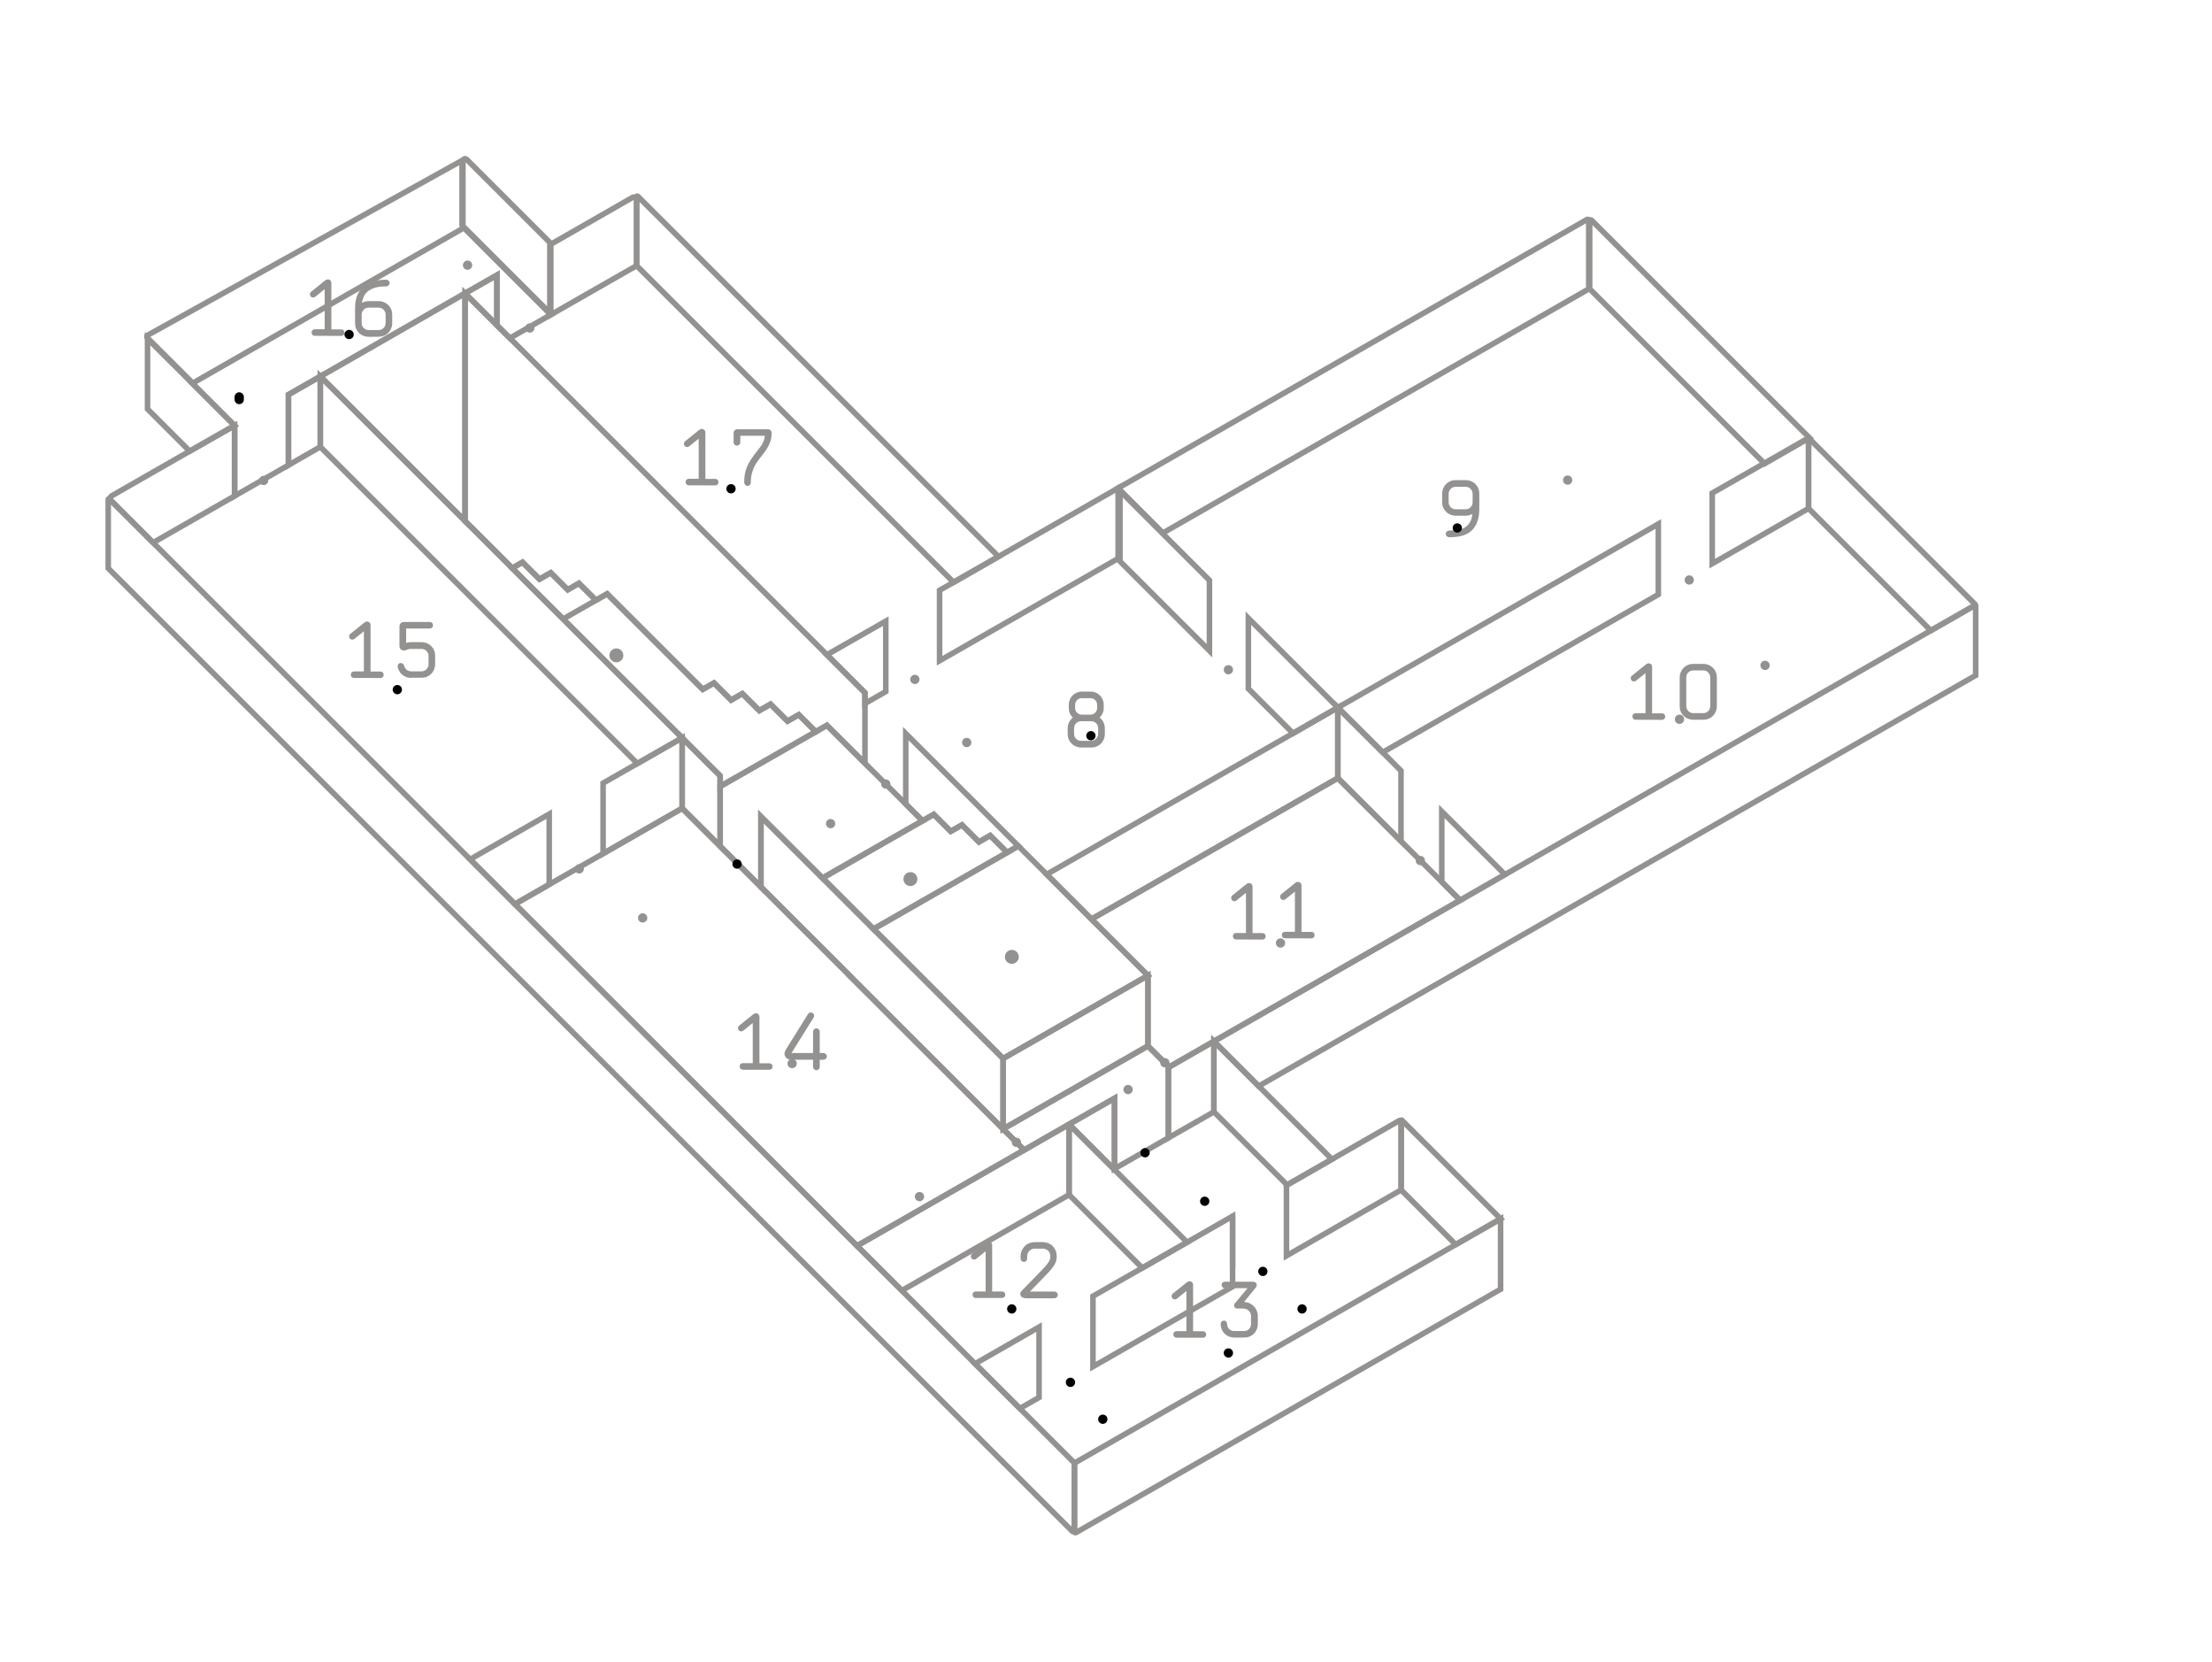
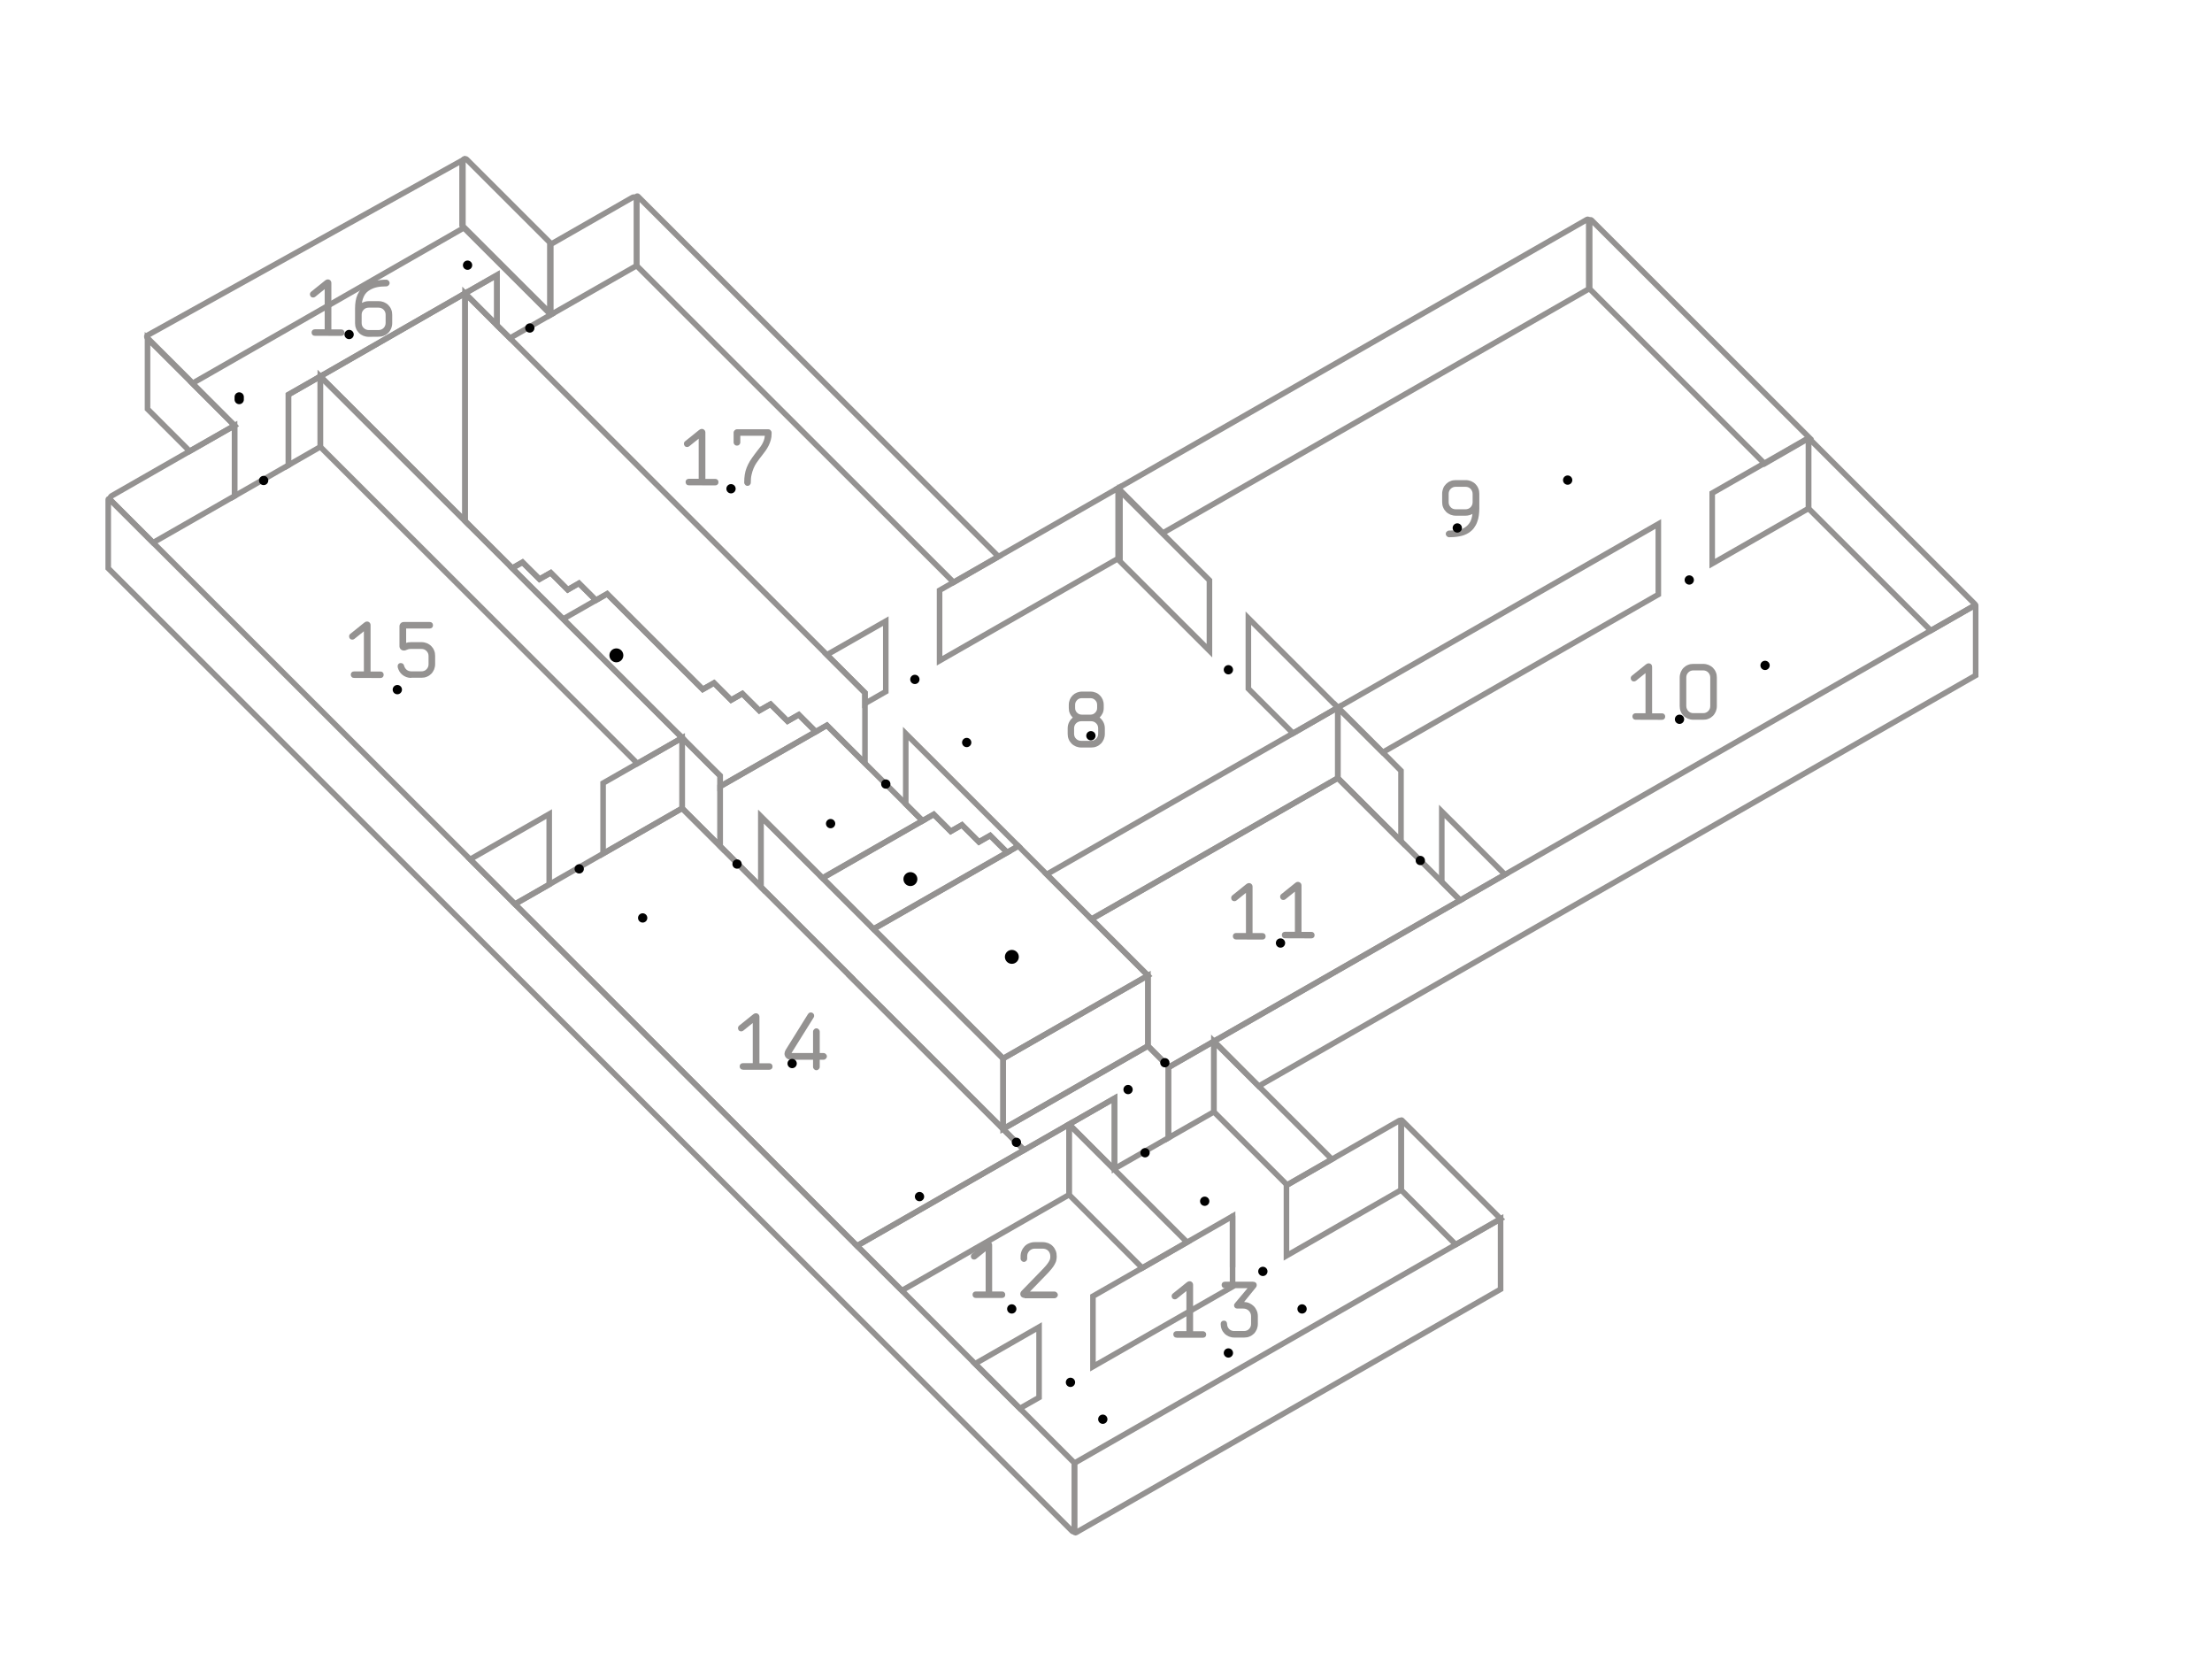
<svg xmlns="http://www.w3.org/2000/svg" version="1.1" id="Layer_1" x="0px" y="0px" viewBox="0 0 2381.1 1788.2" style="enable-background:new 0 0 2381.1 1788.2;" xml:space="preserve">
  <style type="text/css">
	.st0{fill:none;}
	.st1{fill:none;stroke:#949291;stroke-width:6;stroke-linecap:round;stroke-miterlimit:10;}
	.st2{fill:#949291;}
</style>
  <line class="st0" x1="123.6" y1="309" x2="171.9" y2="196.3" />
  <g>
    <polygon class="st1" points="1258.4,1148.4 1235.7,1125.7 1235.7,1049.9 1174.9,989.2 1440.1,837.4 1571.8,968.9 1306.7,1120.7     " />
    <polygon class="st1" points="922.5,1340.8 554.3,973 734.3,869.9 915.9,1051.2 915.7,1051.3 1102.4,1237.7  " />
    <polygon class="st1" points="1199.7,1257.8 1199.7,1182 1150.8,1210 1102.4,1237.7 1079.8,1215 1235.7,1125.7 1258.4,1148.4    1257.7,1148.8 1257.7,1224.6  " />
    <polygon class="st1" points="207.1,412.6 499.3,245.2 592.9,338.7 548.9,363.9 534.9,350 534.9,296.1 500.6,315.7 344.8,405.1    310.5,424.7 310.5,500.6 252.5,533.8 252.5,458  " />
    <polygon class="st1" points="819.1,954.6 818.9,954.4 775.2,910.7 775.2,846.4 878.1,787.5 890.1,780.6 993.1,883.4 885.5,945    819.1,878.8  " />
    <polygon class="st1" points="1079.8,1215 819.1,954.6 819.1,878.8 1079.8,1139.2  " />
    <polygon class="st1" points="1571.8,968.9 1552,949.1 1552,873.3 1620,941.2  " />
    <polygon class="st1" points="734.3,869.9 649.2,918.7 649.2,842.8 686.1,821.7 734.3,794.1  " />
    <polygon class="st1" points="1440.1,837.4 1174.9,989.2 1126.7,941 1391.9,789.2 1440.1,761.5  " />
    <polygon class="st1" points="1440.1,837.4 1440.1,761.5 1488.4,809.7 1508.1,829.5 1508.1,905.3  " />
    <polygon class="st1" points="734.3,869.9 734.3,794.1 745.9,805.7 764.2,824 775.2,834.9 775.2,846.4 775.2,894.3 775.2,910.7  " />
    <polygon class="st1" points="1257.7,1148.8 1306.7,1120.7 1306.7,1196.6 1257.7,1224.6  " />
    <polygon class="st1" points="1306.7,1196.6 1306.7,1120.7 1354.9,1168.9 1433.7,1247.6 1385.5,1275.3  " />
    <path class="st1" d="M2078.4,678.6l-131.6-131.4v-75.9l179.2,179c0.4,0.4,0.3,1-0.2,1.2L2078.4,678.6z" />
    <path class="st1" d="M1946.8,547.2l-103.7,59.4v-75.9l55.4-31.7l47.6-27.3c0.3-0.2,0.7,0,0.7,0.4V547.2z" />
    <path class="st1" d="M1354.9,1168.9l-48.2-48.2L2126,651.4c0.3-0.2,0.7,0,0.7,0.4v75.1L1354.9,1168.9z" />
    <path class="st1" d="M1615.3,1387.5l-457.1,261.9c-0.7,0.4-1.6-0.1-1.6-0.9v-73.9l458.7-262.8V1387.5z" />
    <path class="st1" d="M1154.3,1648L116.5,611.6v-74c0-0.7,0.8-1,1.3-0.5l1038.8,1037.4v72.6   C1156.6,1648.3,1155.2,1648.9,1154.3,1648z" />
    <path class="st1" d="M158.8,440.2v-75.8l0,0l48.3,48.2l45.4,45.4l-48.3,27.6L158.8,440.2z" />
    <polygon class="st1" points="1118.5,1504 1097.8,1515.8 1049.6,1467.7 1118.5,1428.2  " />
    <path class="st1" d="M1567,1339.4l-58.7-58.7v-74.8c0-0.4,0.4-0.6,0.7-0.3l106.3,106.1L1567,1339.4z" />
    <path class="st1" d="M1384.8,1351.5v-75.8l0.7-0.4l120.8-69.3c0.9-0.5,2,0.1,2,1.1v73.5L1384.8,1351.5z" />
    <path class="st1" d="M1203.6,525.3l504.8-289.1c0.8-0.5,1.8,0.1,1.8,1.1V311l-458.4,262.6L1203.6,525.3z" />
    <path class="st1" d="M1899.5,499l-188.3-188.1v-73.2c0-1,1.2-1.5,1.9-0.8l234.7,234.3L1899.5,499z" />
    <polygon class="st1" points="1440.1,761.5 1785.1,563.9 1785.1,639.8 1488.4,809.7  " />
    <polygon class="st1" points="500.6,560.7 393,453.2 344.8,405.1 500.6,315.7  " />
    <polygon class="st1" points="931.1,821.4 920.6,811 890.1,780.6 878.1,787.5 859.8,769.2 847.7,776.1 829.4,757.9 817.4,764.8    799.1,746.5 787,753.4 768.6,735 756.5,741.9 653.6,639.1 641.5,646 623.2,627.7 611.2,634.7 592.9,616.4 580.8,623.3 562.5,605.1    551.4,611.4 500.6,560.7 500.6,315.7 534.9,350 548.9,363.9 931.1,745.6  " />
    <path class="st1" d="M686.6,211.3L1074.8,599l-48.3,27.7L685.3,285.9v-74.1C685.3,211.1,686.1,210.8,686.6,211.3z" />
    <polygon class="st1" points="890.1,704.7 953.5,668.5 953.5,744.3 931.1,757.1 931.1,745.6  " />
    <path class="st1" d="M685.3,215.1v70.8l-92.4,52.8v-75.8l88-50.4C682.9,211.4,685.3,212.8,685.3,215.1z" />
    <polygon class="st1" points="1391.9,789.2 1343.8,741.2 1343.8,665.3 1440.1,761.5  " />
    <polygon class="st1" points="1205.6,604.1 1205.6,528.3 1253.8,576.5 1301.9,624.5 1301.9,700.3  " />
    <polygon class="st1" points="1011.4,711.1 1011.4,635.3 1203.6,525.3 1203.6,601.1  " />
    <path class="st1" d="M252.5,458v75.8L164.8,584l-45.2-45.2c-1.5-1.5-1.2-4.1,0.7-5.2l84-48.1L252.5,458z" />
    <polygon class="st1" points="344.8,480.9 310.5,500.6 310.5,424.7 344.8,405.1  " />
    <polygon class="st1" points="506.1,924.8 591.2,876.1 591.2,951.9 554.3,973  " />
    <polygon class="st1" points="344.8,480.9 344.8,405.1 393,453.2 500.6,560.7 551.4,611.4 569.7,629.7 588,647.9 606.3,666.2    636.8,696.7 709.2,769 727.7,787.5 734.3,794.1 686.1,821.7  " />
    <polygon class="st1" points="922.5,1340.8 1150.8,1210 1150.8,1285.8 970.8,1388.9  " />
    <polygon class="st1" points="534.9,296.1 534.9,350 500.6,315.7  " />
    <polygon class="st1" points="1199.7,1182 1199.7,1257.8 1199,1258.2 1150.8,1210  " />
    <polygon class="st1" points="1176.5,1470.8 1176.5,1395 1326.8,1308.9 1326.8,1384.7  " />
    <path class="st1" d="M1150.8,1285.8v-74.2c0-0.6,0.7-0.9,1.1-0.5l47.1,47.1l78.8,78.7l-48.2,27.7L1150.8,1285.8z" />
    <polygon class="st1" points="993.1,883.4 975,865.3 975,789.5 1096.2,910.5 1084.1,917.4 1065.8,899.2 1053.8,906.1 1035.5,887.8    1023.4,894.7 1005.2,876.5  " />
    <polygon class="st1" points="1079.8,1139.2 940.3,999.8 1096.2,910.5 1235.7,1049.9  " />
    <polygon class="st1" points="1079.8,1139.2 1235.7,1049.9 1235.7,1125.7 1079.8,1215  " />
    <path class="st1" d="M775.2,846.4v-11.5l-11-10.9l-18.3-18.3l-11.6-11.6l-6.6-6.6l-18.5-18.4l-103-102.8l-36.6-36.5l-18.3-18.3   l11.1-6.4l18.3,18.2l12.1-6.9l18.3,18.3l12.1-6.9l18.3,18.2l-35.3,20.2l47.3-27.1l103,102.8l12.1-6.9l18.4,18.4l12.1-6.9l18.3,18.2   l12.1-6.9l18.3,18.3l12.1-6.9l18.3,18.3L775.2,846.4z M940.3,999.8L922,981.5l-18.3-18.3l-18.3-18.3L993,883.3l12.1-6.9l18.3,18.3   l12.1-6.9l18.3,18.3l12.1-6.9l18.3,18.3L940.3,999.8z" />
    <path class="st2" d="M1577.6,548.1c2.1,0,4-0.8,5.4-2.2s2.2-3.3,2.2-5.4v-8.9c0-2.1-0.8-4-2.2-5.5c-1.5-1.5-3.3-2.2-5.4-2.2H1567   c-2.1,0-3.9,0.7-5.4,2.2s-2.2,3.3-2.2,5.5v8.9c0,2.1,0.8,3.9,2.2,5.4s3.3,2.2,5.4,2.2H1577.6z M1559.9,578.2   c-0.9,0-1.8-0.4-2.5-1.1c-0.7-0.7-1.1-1.5-1.1-2.5s0.3-1.8,1.1-2.5c0.7-0.7,1.5-1.1,2.5-1.1c3.2,0,6.2-0.2,9.2-0.6   c3-0.4,5.7-1.3,8-2.9c2.1-1.4,3.9-3.2,5.3-5.6c1.4-2.4,2.2-5.3,2.6-8.8c-1.1,0.6-2.3,1.1-3.5,1.4c-1.2,0.3-2.5,0.5-3.8,0.5h-10.6   c-2.1,0-4-0.4-5.8-1.1c-1.8-0.8-3.4-1.8-4.7-3.1c-1.3-1.3-2.4-2.9-3.1-4.7c-0.8-1.8-1.1-3.7-1.1-5.8v-8.9c0-2.1,0.4-4,1.1-5.8   s1.8-3.4,3.1-4.7c1.3-1.3,2.9-2.4,4.7-3.1c1.8-0.8,3.7-1.1,5.8-1.1h10.6c2.1,0,4,0.4,5.8,1.1c1.8,0.8,3.4,1.8,4.7,3.1   c1.3,1.3,2.4,2.9,3.1,4.7c0.8,1.8,1.1,3.7,1.1,5.8v15.9c0,2.4-0.2,4.9-0.5,7.3c-0.3,2.5-0.9,4.9-1.8,7.2c-0.8,2.3-2,4.5-3.5,6.5   s-3.4,3.7-5.7,5.2c-3.2,2-6.6,3.2-10.3,3.8C1567,578,1563.4,578.2,1559.9,578.2z" />
    <path class="st2" d="M1181,758.5c0-2-0.7-3.6-2.1-5s-3-2.1-5-2.1h-9.5c-2,0-3.7,0.7-5,2.1c-1.4,1.4-2.1,3.1-2.1,5v3.5   c0,2,0.7,3.7,2.1,5c1.4,1.4,3.1,2.1,5,2.1h9.5c2,0,3.6-0.7,5-2.1c1.4-1.4,2.1-3,2.1-5V758.5z M1163.9,776.2c-2.1,0-4,0.8-5.5,2.2   c-1.5,1.5-2.2,3.3-2.2,5.4v5.9c0,2.1,0.7,4,2.2,5.4c1.5,1.5,3.3,2.2,5.5,2.2h10.6c2.1,0,3.9-0.8,5.4-2.2c1.5-1.5,2.2-3.3,2.2-5.4   v-5.9c0-2.1-0.7-4-2.2-5.4c-1.5-1.5-3.3-2.2-5.4-2.2H1163.9z M1173.9,744.3c2,0,3.8,0.4,5.6,1.1s3.2,1.7,4.5,3s2.3,2.8,3,4.5   c0.7,1.8,1.1,3.6,1.1,5.6v3.5c0,2.1-0.4,4-1.2,5.7c-0.8,1.7-1.9,3.2-3.2,4.5c1.7,1.4,3.1,3.1,4.1,5.1s1.5,4.2,1.5,6.6v5.9   c0,2.1-0.4,4-1.1,5.8c-0.8,1.8-1.8,3.4-3.1,4.7c-1.3,1.3-2.9,2.4-4.7,3.1c-1.8,0.8-3.7,1.1-5.8,1.1H1164c-2.1,0-4-0.4-5.8-1.1   c-1.8-0.8-3.4-1.8-4.7-3.1c-1.3-1.3-2.4-2.9-3.1-4.7c-0.8-1.8-1.1-3.7-1.1-5.8v-5.9c0-2.4,0.5-4.6,1.5-6.6s2.3-3.7,4-5   c-1.3-1.3-2.4-2.8-3.2-4.6c-0.8-1.7-1.1-3.7-1.1-5.7v-3.5c0-2,0.4-3.8,1.1-5.6c0.7-1.7,1.7-3.2,3-4.5s2.8-2.3,4.5-3   s3.6-1.1,5.6-1.1H1173.9z" />
    <path class="st2" d="M381.1,729.6c-1,0-1.9-0.3-2.5-1c-0.7-0.7-1-1.5-1-2.5s0.3-1.9,1-2.5c0.7-0.7,1.5-1,2.5-1h10.6v-43.2   l-10.2,8.2c-0.7,0.5-1.4,0.8-2.2,0.8c-1,0-1.9-0.3-2.5-1c-0.7-0.7-1-1.5-1-2.5c0-1.1,0.4-2.1,1.4-2.8l14.9-12   c0.2-0.2,0.6-0.4,1.1-0.7s1.1-0.5,1.9-0.5c1.1,0,2,0.4,2.7,1.1s1.1,1.7,1.1,2.8v49.9h10.6c1,0,1.9,0.3,2.5,1c0.7,0.7,1,1.5,1,2.5   s-0.3,1.8-1,2.5s-1.5,1-2.5,1L381.1,729.6L381.1,729.6z" />
    <path class="st2" d="M442.6,729.6c-1.8,0-3.5-0.3-5.1-0.9c-1.6-0.6-3.1-1.4-4.3-2.4c-1.3-1-2.3-2.2-3.2-3.6   c-0.8-1.4-1.4-2.8-1.8-4.3c-0.3-1.5-0.1-2.6,0.5-3.5s1.6-1.3,2.7-1.3c1,0,1.8,0.3,2.4,0.8s1,1.2,1.2,2.1c0.5,1.7,1.4,3.2,2.7,4.3   c1.4,1.1,3,1.7,4.9,1.7h11.1c2.1,0,4-0.7,5.4-2.2c1.5-1.5,2.2-3.3,2.2-5.4V706c0-2.1-0.7-3.9-2.2-5.4s-3.3-2.2-5.4-2.2h-11.2   c-1.2,0-2.2,0.1-2.9,0.3c-0.7,0.2-1.3,0.4-1.9,0.7c-0.4,0.2-0.8,0.3-1.3,0.5s-1,0.2-1.6,0.2c-1.3,0-2.5-0.4-3.4-1.3s-1.4-2-1.4-3.4   v-21.3c0-1.4,0.5-2.5,1.4-3.4s2-1.3,3.4-1.3h27.8c1,0,1.9,0.3,2.5,1c0.7,0.7,1,1.5,1,2.5s-0.3,1.9-1,2.5c-0.7,0.7-1.5,1-2.5,1   h-25.4v15.5c0.6-0.2,1.4-0.4,2.3-0.6c0.9-0.1,1.9-0.2,3-0.2h11.2c2.1,0,4,0.4,5.8,1.1c1.8,0.8,3.4,1.8,4.7,3.1s2.4,2.9,3.1,4.7   c0.8,1.8,1.1,3.7,1.1,5.8v8.9c0,2.1-0.4,4-1.1,5.8c-0.8,1.8-1.8,3.4-3.1,4.7s-2.9,2.4-4.7,3.1c-1.8,0.8-3.7,1.1-5.8,1.1h-11.1   L442.6,729.6L442.6,729.6z" />
    <path class="st2" d="M741.5,522.3c-1,0-1.9-0.3-2.5-1c-0.7-0.7-1-1.5-1-2.5s0.3-1.9,1-2.5c0.7-0.7,1.5-1,2.5-1h10.6v-43.2   l-10.2,8.2c-0.7,0.5-1.4,0.8-2.2,0.8c-1,0-1.9-0.3-2.5-1c-0.7-0.7-1-1.5-1-2.5c0-1.1,0.4-2.1,1.4-2.8l14.9-12   c0.2-0.2,0.6-0.4,1.1-0.7c0.5-0.3,1.1-0.5,1.9-0.5c1.1,0,2,0.4,2.7,1.1s1.1,1.7,1.1,2.8v49.9h10.6c1,0,1.9,0.3,2.5,1   c0.7,0.7,1,1.5,1,2.5s-0.3,1.8-1,2.5s-1.5,1-2.5,1L741.5,522.3L741.5,522.3L741.5,522.3z" />
    <path class="st2" d="M804.7,522.9c-1,0-1.8-0.3-2.5-1.1c-0.7-0.7-1.1-1.5-1.1-2.5c0-3.1,0.2-5.9,0.6-8.5c0.4-2.6,1.1-5.1,2-7.4   c0.9-2.4,2.1-4.7,3.5-7.1c1.4-2.3,3.2-4.8,5.2-7.5l2.2-2.9c0.9-1.2,1.8-2.4,2.8-3.6s1.9-2.5,2.7-3.8c0.8-1.4,1.5-2.8,2.1-4.4   c0.6-1.5,0.9-3.2,1.1-5.1h-26.4v7.1c0,1-0.4,1.8-1.1,2.5c-0.7,0.7-1.5,1-2.5,1s-1.8-0.3-2.5-1s-1.1-1.5-1.1-2.5v-10.5   c0-1,0.4-1.8,1.1-2.5c0.7-0.7,1.5-1.1,2.5-1.1H827c1,0,1.8,0.3,2.5,1.1c0.7,0.7,1.1,1.5,1.1,2.5v1.2c0,2.5-0.3,4.8-0.9,6.8   c-0.6,2.1-1.4,4.1-2.3,6c-1,1.9-2.1,3.8-3.3,5.5c-1.3,1.8-2.6,3.5-4,5.3l-2.2,2.8c-1.2,1.6-2.4,3.2-3.6,5c-1.2,1.7-2.2,3.7-3.1,5.8   c-0.9,2.1-1.6,4.4-2.2,7c-0.6,2.5-0.8,5.4-0.8,8.4c0,1-0.4,1.8-1.1,2.5C806.5,522.6,805.6,522.9,804.7,522.9z" />
    <path class="st2" d="M1760.7,774.6c-1,0-1.9-0.3-2.5-1c-0.7-0.7-1-1.5-1-2.5s0.3-1.9,1-2.5c0.7-0.7,1.5-1,2.5-1h10.6v-43.2   l-10.2,8.2c-0.7,0.5-1.4,0.8-2.2,0.8c-1,0-1.9-0.3-2.5-1c-0.7-0.7-1-1.5-1-2.5c0-1.1,0.4-2,1.4-2.8l14.9-12   c0.2-0.2,0.6-0.4,1.1-0.7s1.1-0.5,1.9-0.5c1.1,0,2,0.4,2.7,1.1c0.7,0.7,1,1.7,1,2.8v49.9h10.6c1,0,1.9,0.3,2.5,1   c0.7,0.7,1,1.5,1,2.5s-0.3,1.8-1,2.5s-1.5,1-2.5,1L1760.7,774.6L1760.7,774.6z" />
    <path class="st2" d="M1833.4,767.5c2.1,0,3.9-0.7,5.4-2.2s2.2-3.3,2.2-5.5v-30.7c0-2.1-0.8-3.9-2.2-5.4c-1.5-1.5-3.3-2.2-5.4-2.2   h-10.6c-2.1,0-3.9,0.7-5.4,2.2s-2.2,3.3-2.2,5.4v30.7c0,2.1,0.8,4,2.2,5.5c1.5,1.5,3.3,2.2,5.4,2.2H1833.4z M1822.8,774.6   c-2.1,0-4-0.4-5.8-1.1c-1.8-0.8-3.4-1.8-4.7-3.1c-1.3-1.3-2.4-2.9-3.1-4.7c-0.8-1.8-1.1-3.7-1.1-5.8v-30.7c0-2.1,0.4-4,1.1-5.8   c0.8-1.8,1.8-3.4,3.1-4.7c1.3-1.3,2.9-2.4,4.7-3.1c1.8-0.8,3.7-1.1,5.8-1.1h10.6c2.1,0,4,0.4,5.8,1.1c1.8,0.8,3.4,1.8,4.7,3.1   c1.3,1.3,2.4,2.9,3.1,4.7c0.8,1.8,1.1,3.7,1.1,5.8v30.7c0,2.1-0.4,4-1.1,5.8c-0.8,1.8-1.8,3.4-3.1,4.7c-1.3,1.3-2.9,2.4-4.7,3.1   c-1.8,0.8-3.7,1.1-5.8,1.1H1822.8z" />
    <path class="st2" d="M1050.4,1396.9c-1,0-1.8-0.3-2.5-1s-1-1.5-1-2.5s0.3-1.9,1-2.5c0.7-0.7,1.5-1,2.5-1h10.6v-43.3l-10.2,8.2   c-0.7,0.5-1.4,0.8-2.2,0.8c-1,0-1.9-0.3-2.5-1c-0.7-0.7-1-1.5-1-2.5c0-1.1,0.4-2.1,1.3-2.8l14.9-12c0.2-0.2,0.6-0.4,1-0.7   c0.5-0.3,1.1-0.5,1.9-0.5c1.1,0,2,0.4,2.7,1.1s1.1,1.7,1.1,2.8v49.9h10.6c1,0,1.9,0.3,2.5,1c0.7,0.7,1,1.5,1,2.5s-0.3,1.9-1,2.5   c-0.7,0.7-1.5,1-2.5,1H1050.4z" />
    <path class="st2" d="M1103,1396.9c-1,0-1.9-0.2-2.7-0.7c-0.8-0.5-1.4-1.1-1.7-2c-0.7-1.8-0.3-3.5,1.2-5l21.3-21.9   c2.1-2.2,3.9-4.1,5.2-5.7c1.3-1.6,2.4-3.1,3-4.3c0.6-1,0.9-1.9,1.1-2.7s0.2-1.6,0.2-2.5c0-2.5-0.8-4.5-2.3-6s-3.5-2.3-6-2.3h-8.3   c-2.3,0-4.3,0.8-5.9,2.4s-2.4,3.6-2.4,5.9v2.4c0,1-0.3,1.8-1,2.5s-1.5,1.1-2.5,1.1s-1.8-0.4-2.5-1.1s-1.1-1.5-1.1-2.5v-2.4   c0-2.1,0.4-4.1,1.2-6c0.8-1.9,1.9-3.5,3.2-4.9c1.4-1.4,3-2.5,4.9-3.2c1.9-0.8,3.9-1.2,6-1.2h8.3c2.2,0,4.3,0.4,6.2,1.1   c1.9,0.8,3.5,1.8,4.8,3.2c1.4,1.4,2.4,3,3.2,4.9c0.8,1.9,1.1,4,1.1,6.2c0,1.2-0.1,2.5-0.4,3.9c-0.2,1.4-0.9,3-1.9,4.8   c-0.8,1.5-2,3.2-3.5,5s-3.4,4-5.9,6.5l-17.1,17.6h26.4c1,0,1.8,0.4,2.5,1.1s1.1,1.5,1.1,2.5s-0.4,1.8-1.1,2.5s-1.5,1.1-2.5,1.1   H1103V1396.9L1103,1396.9z" />
    <path class="st2" d="M1266.5,1439.6c-1,0-1.9-0.3-2.5-1c-0.7-0.7-1-1.5-1-2.5s0.3-1.9,1-2.5c0.7-0.7,1.5-1,2.5-1h10.6v-43.2   l-10.2,8.2c-0.7,0.5-1.4,0.8-2.2,0.8c-1,0-1.9-0.3-2.5-1c-0.7-0.7-1-1.5-1-2.5c0-1.1,0.5-2.1,1.4-2.8l14.9-12   c0.2-0.2,0.6-0.4,1.1-0.7s1.1-0.5,1.9-0.5c1.1,0,2,0.4,2.7,1.1s1.1,1.7,1.1,2.8v49.9h10.6c1,0,1.8,0.3,2.5,1s1,1.5,1,2.5   s-0.3,1.9-1,2.5c-0.7,0.7-1.5,1-2.5,1h-28.4V1439.6z" />
    <path class="st2" d="M1320.9,1424.9c0,2.1,0.8,4,2.2,5.4c1.5,1.5,3.3,2.2,5.4,2.2h10.6c2.1,0,4-0.7,5.4-2.2   c1.5-1.5,2.2-3.3,2.2-5.4v-8.3c0-2.3-0.8-4.3-2.4-5.9s-3.6-2.4-5.9-2.4h-6.5c-1,0-1.9-0.3-2.5-1c-0.7-0.6-1-1.5-1-2.5   c0-0.5,0.1-0.9,0.3-1.2c0.2-0.4,0.4-0.7,0.7-1.1l13.5-16.1h-24.4c-1,0-1.9-0.3-2.5-1c-0.7-0.7-1-1.5-1-2.5s0.3-1.9,1-2.5   c0.7-0.7,1.5-1,2.5-1h30c1.3,0,2.4,0.3,3.2,1c0.8,0.7,1.1,1.6,1.1,2.8c0,0.3-0.1,0.7-0.2,1.1s-0.4,0.9-0.9,1.5l-12.5,15.4   c2,0.1,3.9,0.5,5.7,1.3c1.8,0.8,3.3,1.9,4.7,3.2c1.4,1.4,2.4,3,3.2,4.8c0.8,1.8,1.2,3.8,1.2,6v8.3c0,2.1-0.4,4-1.1,5.8   c-0.8,1.8-1.8,3.4-3.1,4.7c-1.3,1.3-2.9,2.4-4.7,3.1c-1.8,0.8-3.7,1.1-5.8,1.1h-10.6c-2.1,0-4-0.4-5.8-1.1   c-1.8-0.8-3.4-1.8-4.7-3.1c-1.3-1.3-2.4-2.9-3.1-4.7c-0.8-1.8-1.1-3.7-1.1-5.8c0-1,0.3-1.9,1-2.5c0.7-0.7,1.5-1,2.5-1   s1.9,0.3,2.5,1C1320.5,1423,1320.9,1423.9,1320.9,1424.9z" />
    <line class="st1" x1="1326.8" y1="1363.3" x2="1326.8" y2="1308.9" />
    <path class="st2" d="M1330.6,1011.1c-1,0-1.8-0.3-2.5-1s-1-1.5-1-2.5s0.3-1.9,1-2.5c0.7-0.7,1.5-1,2.5-1h10.6v-43.2l-10.2,8.2   c-0.7,0.5-1.4,0.8-2.2,0.8c-1,0-1.9-0.3-2.5-1c-0.7-0.7-1-1.5-1-2.5c0-1.1,0.4-2.1,1.3-2.8l14.9-12c0.2-0.2,0.6-0.4,1.1-0.7   s1.1-0.5,1.9-0.5c1.1,0,2,0.4,2.7,1.1c0.7,0.7,1.1,1.7,1.1,2.8v49.9h10.6c1,0,1.9,0.3,2.5,1c0.7,0.7,1,1.5,1,2.5s-0.3,1.9-1,2.5   c-0.7,0.7-1.5,1-2.5,1L1330.6,1011.1L1330.6,1011.1z" />
    <path class="st2" d="M1383.3,1009.8c-1,0-1.9-0.3-2.5-1c-0.7-0.7-1-1.5-1-2.5s0.3-1.9,1-2.5c0.7-0.7,1.5-1,2.5-1h10.6v-43.2   l-10.2,8.2c-0.7,0.5-1.4,0.8-2.2,0.8c-1,0-1.9-0.3-2.5-1c-0.7-0.7-1-1.5-1-2.5c0-1.1,0.4-2.1,1.3-2.8l14.9-12   c0.2-0.2,0.6-0.4,1-0.7c0.5-0.3,1.1-0.5,1.9-0.5c1.1,0,2,0.4,2.8,1.1c0.7,0.7,1.1,1.7,1.1,2.8v49.9h10.6c1,0,1.8,0.3,2.5,1   s1,1.5,1,2.5s-0.3,1.9-1,2.5c-0.7,0.7-1.5,1-2.5,1L1383.3,1009.8L1383.3,1009.8L1383.3,1009.8z" />
    <path class="st2" d="M799.7,1151.2c-1,0-1.9-0.3-2.5-1c-0.7-0.7-1-1.5-1-2.5s0.3-1.9,1-2.5c0.7-0.7,1.5-1,2.5-1h10.6V1101   l-10.2,8.2c-0.7,0.5-1.4,0.8-2.2,0.8c-1,0-1.9-0.3-2.5-1c-0.7-0.7-1-1.5-1-2.5c0-1.1,0.5-2.1,1.4-2.8l14.9-12   c0.2-0.2,0.6-0.4,1.1-0.7s1.1-0.5,1.9-0.5c1.1,0,2,0.4,2.7,1.1s1.1,1.7,1.1,2.8v49.9h10.6c1,0,1.9,0.3,2.5,1c0.7,0.7,1,1.5,1,2.5   s-0.3,1.9-1,2.5c-0.7,0.7-1.5,1-2.5,1h-28.4L799.7,1151.2L799.7,1151.2z" />
    <path class="st2" d="M851.1,1140.5c-1.2,0-2.4-0.3-3.4-0.9s-1.8-1.4-2.4-2.4c-0.6-1.1-0.9-2.3-0.8-3.6c0.1-1.3,0.6-2.5,1.3-3.8   l24-38.5c0.6-0.8,1.3-1.4,2.2-1.6s1.8-0.1,2.7,0.4c0.8,0.6,1.4,1.3,1.6,2.3c0.2,1,0.1,1.8-0.4,2.6l-23.9,38.3h23.2v-23   c0-1,0.4-1.8,1.1-2.5c0.7-0.7,1.5-1.1,2.5-1.1s1.8,0.4,2.5,1.1s1.1,1.5,1.1,2.5v23h4.1c1,0,1.8,0.4,2.5,1.1s1.1,1.5,1.1,2.5   s-0.4,1.8-1.1,2.5c-0.7,0.7-1.5,1.1-2.5,1.1h-4.1v7.7c0,1-0.4,1.8-1.1,2.5c-0.7,0.7-1.5,1.1-2.5,1.1s-1.8-0.4-2.5-1.1   s-1.1-1.5-1.1-2.5v-7.7H851.1L851.1,1140.5z" />
    <path class="st2" d="M338.9,361.4c-1,0-1.9-0.3-2.5-1c-0.7-0.7-1-1.5-1-2.5s0.3-1.8,1-2.5s1.5-1,2.5-1h10.6v-43.2l-10.2,8.2   c-0.7,0.5-1.4,0.8-2.2,0.8c-1,0-1.9-0.3-2.5-1c-0.7-0.7-1-1.5-1-2.5c0-1.1,0.5-2,1.4-2.8l14.9-12c0.2-0.2,0.6-0.4,1.1-0.7   c0.5-0.3,1.1-0.5,1.9-0.5c1.1,0,2,0.4,2.7,1.1s1.1,1.7,1.1,2.8v49.9h10.6c1,0,1.9,0.3,2.5,1c0.7,0.7,1,1.5,1,2.5s-0.3,1.9-1,2.5   c-0.7,0.7-1.5,1-2.5,1L338.9,361.4L338.9,361.4z" />
    <path class="st2" d="M396.9,331.1c-2.1,0-4,0.7-5.4,2.2c-1.5,1.5-2.2,3.3-2.2,5.4v8.9c0,2.1,0.7,4,2.2,5.4s3.3,2.2,5.4,2.2h10.6   c2.1,0,4-0.8,5.4-2.2s2.2-3.3,2.2-5.4v-8.9c0-2.1-0.7-3.9-2.2-5.4s-3.3-2.2-5.4-2.2H396.9z M396.9,362.5c-2.1,0-4-0.4-5.8-1.1   c-1.8-0.8-3.4-1.8-4.7-3.1c-1.3-1.3-2.4-2.9-3.1-4.7c-0.8-1.8-1.1-3.7-1.1-5.8v-16c0-2.6,0.2-5.2,0.6-7.7s1.1-4.9,2.1-7.1   s2.3-4.3,3.9-6.2c1.6-1.9,3.6-3.5,5.9-4.9c3.1-1.8,6.4-3.1,10-3.8s7.3-1.1,11.1-1.1c1,0,1.8,0.4,2.5,1.1s1.1,1.5,1.1,2.5   s-0.4,1.8-1.1,2.5s-1.5,1.1-2.5,1.1c-3.8,0-7.2,0.3-10,0.9s-5.3,1.6-7.5,2.9c-2.8,1.6-4.9,3.7-6.2,6.2s-2.1,5.1-2.5,7.8   c2.2-1.2,4.6-1.9,7.3-1.9h10.6c2.1,0,4,0.4,5.8,1.1c1.8,0.8,3.4,1.8,4.7,3.1c1.3,1.3,2.4,2.9,3.1,4.7c0.8,1.8,1.1,3.7,1.1,5.8v8.9   c0,2.1-0.4,4-1.1,5.8c-0.8,1.8-1.8,3.4-3.1,4.7c-1.3,1.3-2.9,2.4-4.7,3.1c-1.8,0.8-3.7,1.1-5.8,1.1L396.9,362.5L396.9,362.5z" />
    <path class="st1" d="M205.2,410.1l-46.7-46.6c-0.8-0.8-0.6-2.1,0.4-2.7l338.5-188.1v70" />
    <path class="st1" d="M590.4,335.3l-92.1-92v-70c0-2.1,2.6-3.2,4.1-1.7l89.5,89.4v73.7C591.9,335.4,591,335.8,590.4,335.3z" />
  </g>
-   <circle class="st2" cx="570.3" cy="353" r="5" id="300" nbgh="313,327" hn="" />
-   <circle class="st2" cx="984.8" cy="731.2" r="5" id="301" nbgh="327,304" hn="" />
-   <circle class="st2" cx="953.5" cy="843.8" r="5" id="302" nbgh="304,310" hn="" />
-   <circle class="st2" cx="1322.3" cy="720.8" r="5" id="303" nbgh="323,328" hn="" />
-   <circle class="st2" cx="1040.6" cy="799.1" r="5" id="304" nbgh="301,302,323" hn="" />
-   <circle class="st2" cx="1818.4" cy="624.2" r="5" id="305" nbgh="306,308" hn="" />
-   <circle class="st2" cx="1687.5" cy="516.7" r="5" id="306" nbgh="305,328" hn="" />
-   <circle class="st2" cx="1528.9" cy="926.1" r="5" id="307" nbgh="309,334" hn="" />
-   <circle class="st2" cx="1900" cy="716.1" r="5" id="308" nbgh="305,334" hn="" />
-   <circle class="st2" cx="1378.4" cy="1014.9" r="5" id="309" nbgh="307,329" hn="11" />
-   <circle class="st2" cx="894.1" cy="886.4" r="5" id="310" nbgh="302,339" hn="" />
-   <circle class="st2" cx="623.5" cy="935.1" r="5" id="311" nbgh="324,340" hn="" />
-   <circle class="st2" cx="283.8" cy="517.1" r="5" id="312" nbgh="326,324" hn="" />
-   <circle class="st2" cx="503.3" cy="285.4" r="5" id="313" nbgh="300,325" hn="" />
+   <circle class="st3" cx="570.3" cy="353" r="5" id="300" nbgh="313,327" hn="" />
+   <circle class="st3" cx="984.8" cy="731.2" r="5" id="301" nbgh="327,304" hn="" />
+   <circle class="st3" cx="953.5" cy="843.8" r="5" id="302" nbgh="304,310" hn="" />
+   <circle class="st3" cx="1322.3" cy="720.8" r="5" id="303" nbgh="323,328" hn="" />
+   <circle class="st3" cx="1040.6" cy="799.1" r="5" id="304" nbgh="301,302,323" hn="" />
+   <circle class="st3" cx="1818.4" cy="624.2" r="5" id="305" nbgh="306,308" hn="" />
+   <circle class="st3" cx="1687.5" cy="516.7" r="5" id="306" nbgh="305,328" hn="" />
+   <circle class="st3" cx="1528.9" cy="926.1" r="5" id="307" nbgh="309,334" hn="" />
+   <circle class="st3" cx="1900" cy="716.1" r="5" id="308" nbgh="305,334" hn="" />
+   <circle class="st3" cx="1378.4" cy="1014.9" r="5" id="309" nbgh="307,329" hn="11" />
+   <circle class="st3" cx="894.1" cy="886.4" r="5" id="310" nbgh="302,339" hn="" />
+   <circle class="st3" cx="623.5" cy="935.1" r="5" id="311" nbgh="324,340" hn="" />
+   <circle class="st3" cx="283.8" cy="517.1" r="5" id="312" nbgh="326,324" hn="" />
+   <circle class="st3" cx="503.3" cy="285.4" r="5" id="313" nbgh="300,325" hn="" />
  <circle class="st3" cx="257.5" cy="430" r="5" id="314" nbgh="312,325" hn="" />
-   <circle cx="1152.3" cy="1487.7" r="5" id="316" nbgh="317,318" hn="" />
-   <circle cx="1089.1" cy="1408.7" r="5" id="317" nbgh="316" hn="12" />
-   <circle cx="1187.1" cy="1527.4" r="5" id="318" nbgh="316,338" hn="" />
-   <circle cx="1401.6" cy="1408.7" r="5" id="319" nbgh="320,338" hn="" />
-   <circle cx="1359.4" cy="1368.3" r="5" id="320" nbgh="319,322" hn="" />
-   <circle cx="1232.6" cy="1240.6" r="5" id="321" nbgh="322,333" hn="" />
-   <circle cx="1296.8" cy="1292.8" r="5" id="322" nbgh="310,321" hn="" />
-   <circle cx="1174.3" cy="791.8" r="5" id="323" nbgh="303,304" hn="8" />
-   <circle cx="427.7" cy="742.2" r="5" id="324" nbgh="311,312" hn="15" />
-   <circle cx="375.8" cy="360" r="5" id="325" nbgh="313,314" hn="16" />
-   <circle cx="257.5" cy="427.2" r="5" id="326" nbgh="312,325" hn="" />
-   <circle cx="786.9" cy="526" r="5" id="327" nbgh="300, 301" hn="17" />
-   <circle cx="1568.7" cy="568.2" r="5" id="328" nbgh="303,306" hn="9" />
-   <circle class="st2" cx="1253.9" cy="1143.7" r="5" id="329" nbgh="309,333" hn="" />
-   <circle class="st2" cx="1094.1" cy="1229.4" r="5" id="330" nbgh="331,333" hn="" />
-   <circle class="st2" cx="989.8" cy="1287.8" r="5" id="331" nbgh="330,332" hn="" />
-   <circle class="st2" cx="852.7" cy="1144.6" r="5" id="332" nbgh="331,340" hn="14" />
-   <circle class="st2" cx="1214.3" cy="1172.6" r="5" id="333" nbgh="321,329,330" hn="" />
-   <circle class="st2" cx="1807.9" cy="774.1" r="5" id="334" nbgh="307,308" hn="10" />
-   <circle class="st2" cx="663.5" cy="705.3" r="7.5" id="335" nbgh="310" hn="" />
-   <circle class="st2" cx="980" cy="946.1" r="7.5" id="336" nbgh="310,337" hn="" />
-   <circle class="st2" cx="1089.2" cy="1029.8" r="7.5" id="337" nbgh="336" hn="" />
-   <circle cx="1322.3" cy="1456.1" r="5" id="338" nbgh="318,319" hn="13" />
-   <circle cx="793.4" cy="929.9" r="5" id="339" nbgh="310,340" hn="" />
-   <circle class="st2" cx="691.8" cy="987.9" r="5" id="340" nbgh="311,339" hn="" />
+   <circle class="st3" cx="1152.3" cy="1487.7" r="5" id="316" nbgh="317,318" hn="" />
+   <circle class="st3" cx="1089.1" cy="1408.7" r="5" id="317" nbgh="316" hn="12" />
+   <circle class="st3" cx="1187.1" cy="1527.4" r="5" id="318" nbgh="316,338" hn="" />
+   <circle class="st3" cx="1401.6" cy="1408.7" r="5" id="319" nbgh="320,338" hn="" />
+   <circle class="st3" cx="1359.4" cy="1368.3" r="5" id="320" nbgh="319,322" hn="" />
+   <circle class="st3" cx="1232.6" cy="1240.6" r="5" id="321" nbgh="322,333" hn="" />
+   <circle class="st3" cx="1296.8" cy="1292.8" r="5" id="322" nbgh="310,321" hn="" />
+   <circle class="st3" cx="1174.3" cy="791.8" r="5" id="323" nbgh="303,304" hn="8" />
+   <circle class="st3" cx="427.7" cy="742.2" r="5" id="324" nbgh="311,312" hn="15" />
+   <circle class="st3" cx="375.8" cy="360" r="5" id="325" nbgh="313,314" hn="16" />
+   <circle class="st3" cx="257.5" cy="427.2" r="5" id="326" nbgh="312,325" hn="" />
+   <circle class="st3" cx="786.9" cy="526" r="5" id="327" nbgh="300, 301" hn="17" />
+   <circle class="st3" cx="1568.7" cy="568.2" r="5" id="328" nbgh="303,306" hn="9" />
+   <circle class="st3" cx="1253.9" cy="1143.7" r="5" id="329" nbgh="309,333" hn="" />
+   <circle class="st3" cx="1094.1" cy="1229.4" r="5" id="330" nbgh="331,333" hn="" />
+   <circle class="st3" cx="989.8" cy="1287.8" r="5" id="331" nbgh="330,332" hn="" />
+   <circle class="st3" cx="852.7" cy="1144.6" r="5" id="332" nbgh="331,340" hn="14" />
+   <circle class="st3" cx="1214.3" cy="1172.6" r="5" id="333" nbgh="321,329,330" hn="" />
+   <circle class="st3" cx="1807.9" cy="774.1" r="5" id="334" nbgh="307,308" hn="10" />
+   <circle class="st3" cx="663.5" cy="705.3" r="7.5" id="335" nbgh="310" hn="" />
+   <circle class="st3" cx="980" cy="946.1" r="7.5" id="336" nbgh="310,337" hn="" />
+   <circle class="st3" cx="1089.2" cy="1029.8" r="7.5" id="337" nbgh="336" hn="" />
+   <circle class="st3" cx="1322.3" cy="1456.1" r="5" id="338" nbgh="318,319" hn="13" />
+   <circle class="st3" cx="793.4" cy="929.9" r="5" id="339" nbgh="310,340" hn="" />
+   <circle class="st3" cx="691.8" cy="987.9" r="5" id="340" nbgh="311,339" hn="" />
</svg>
